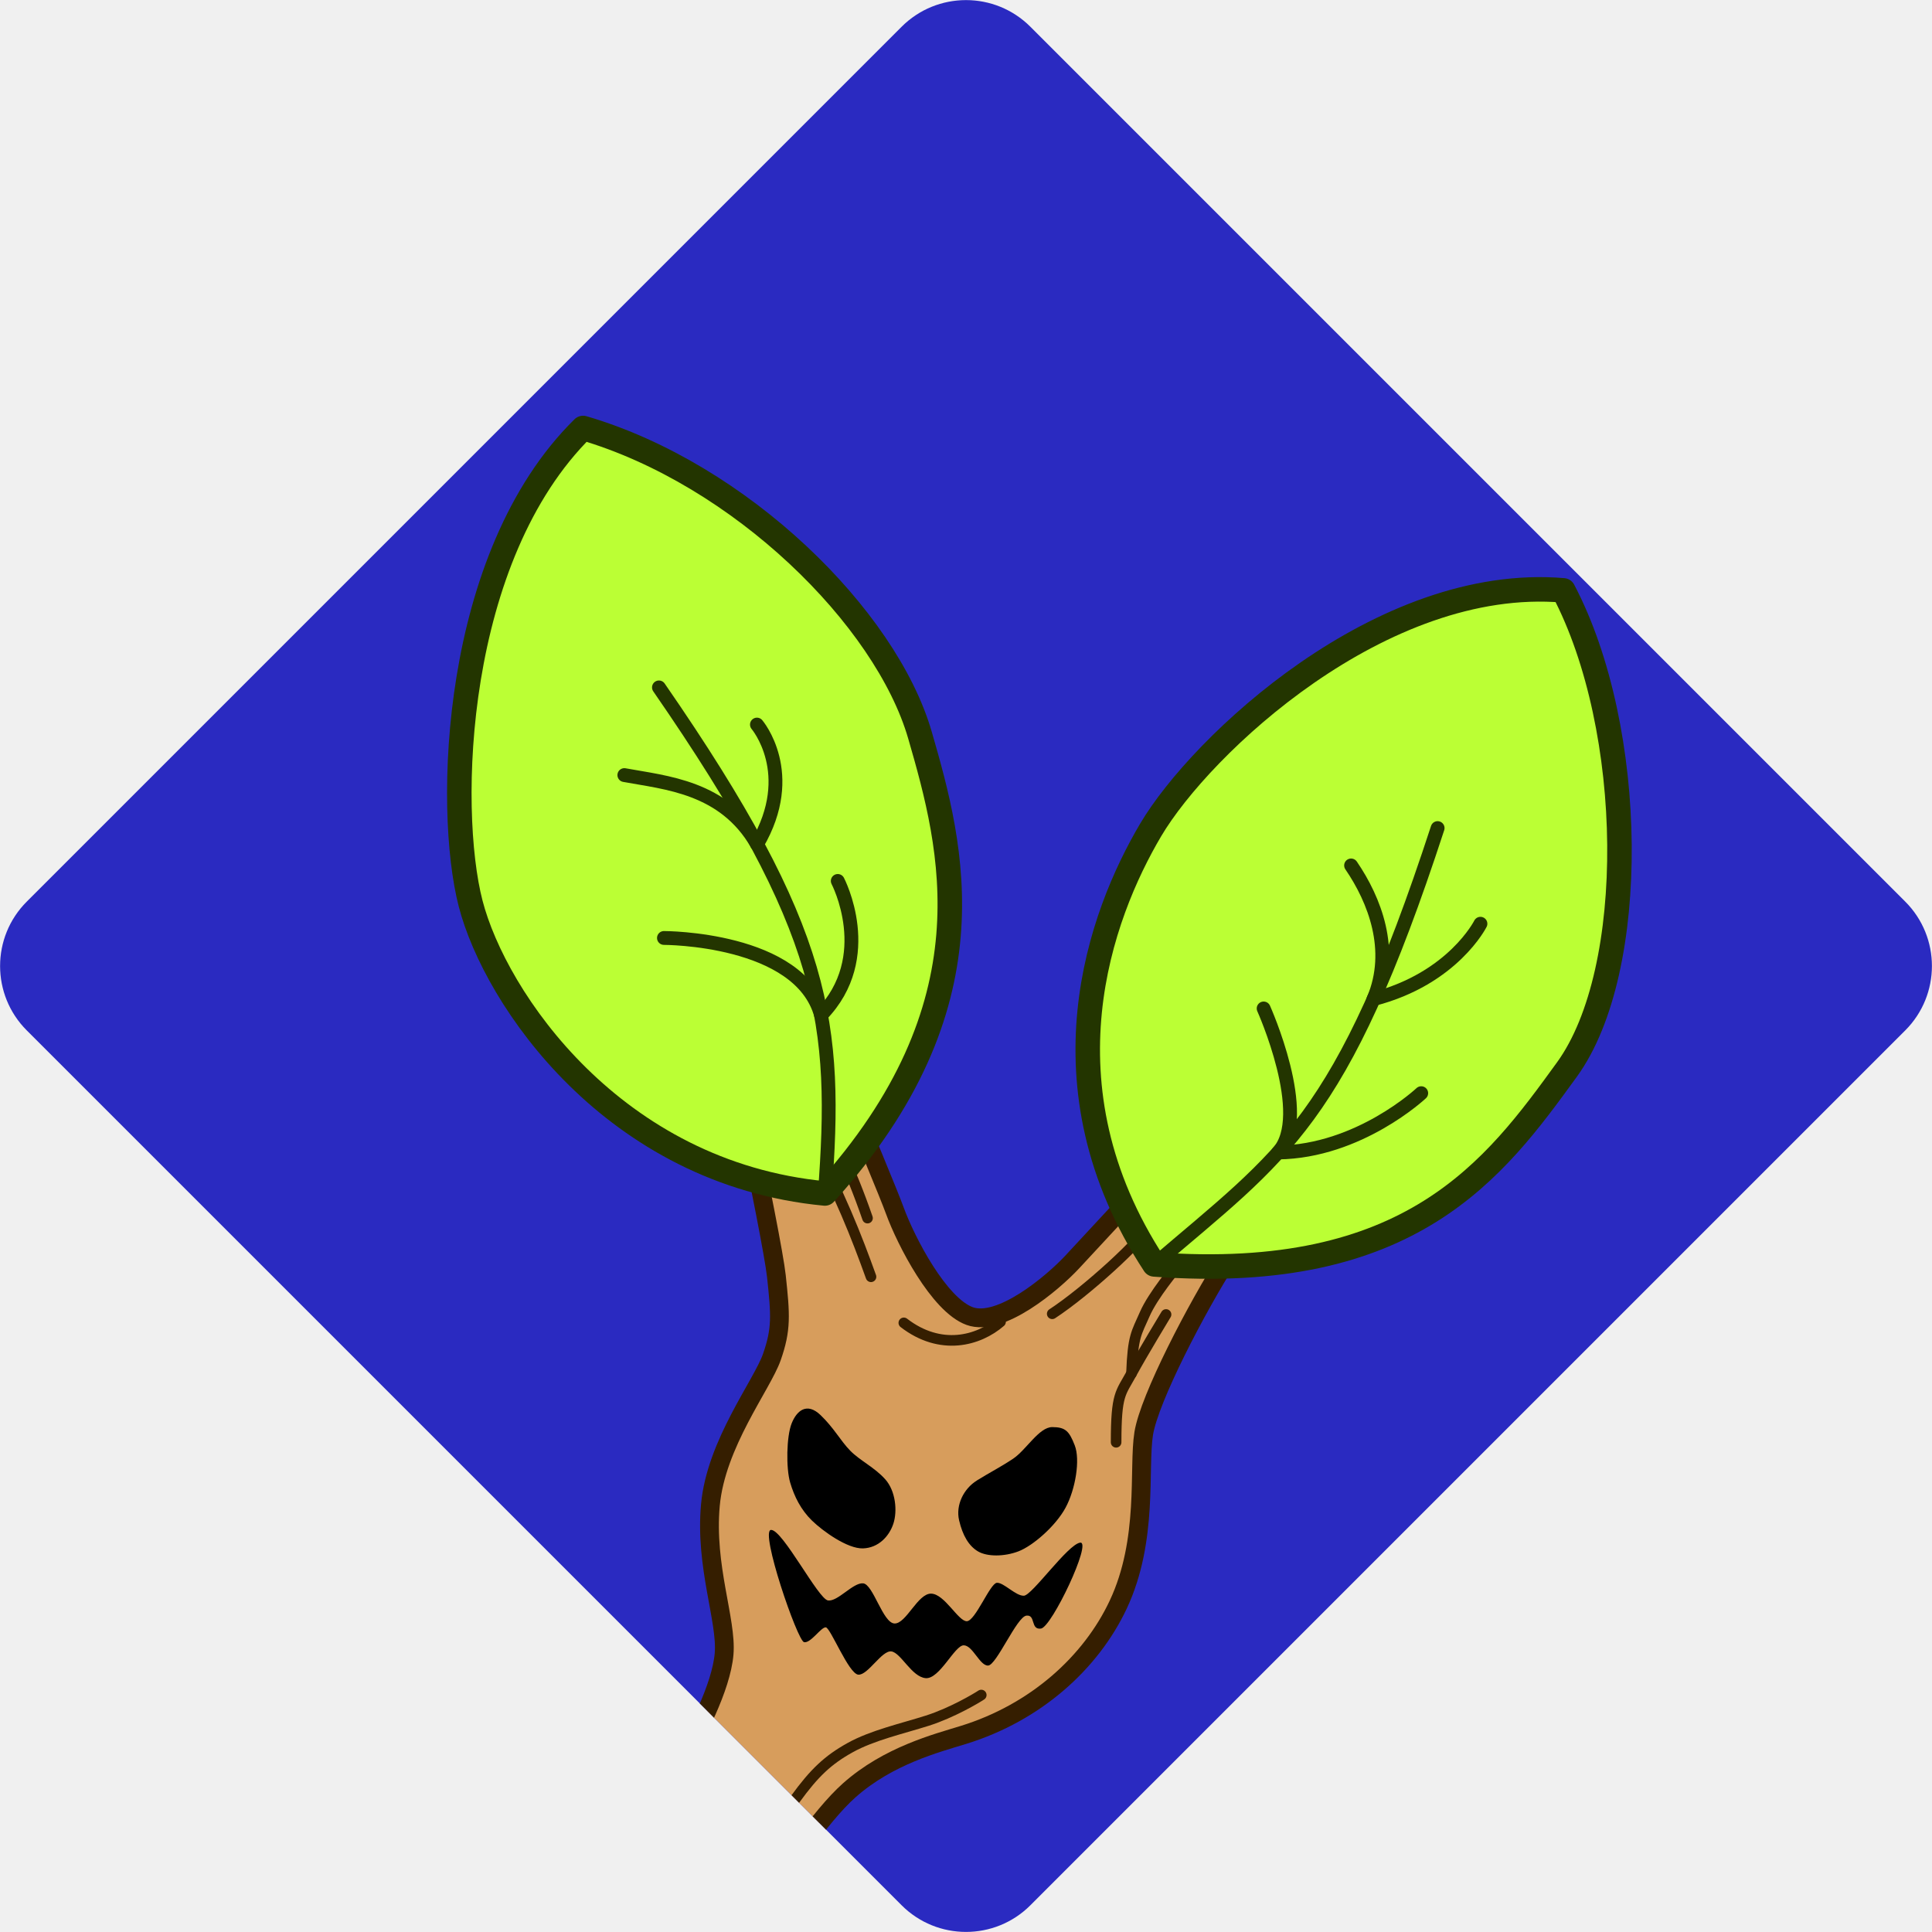
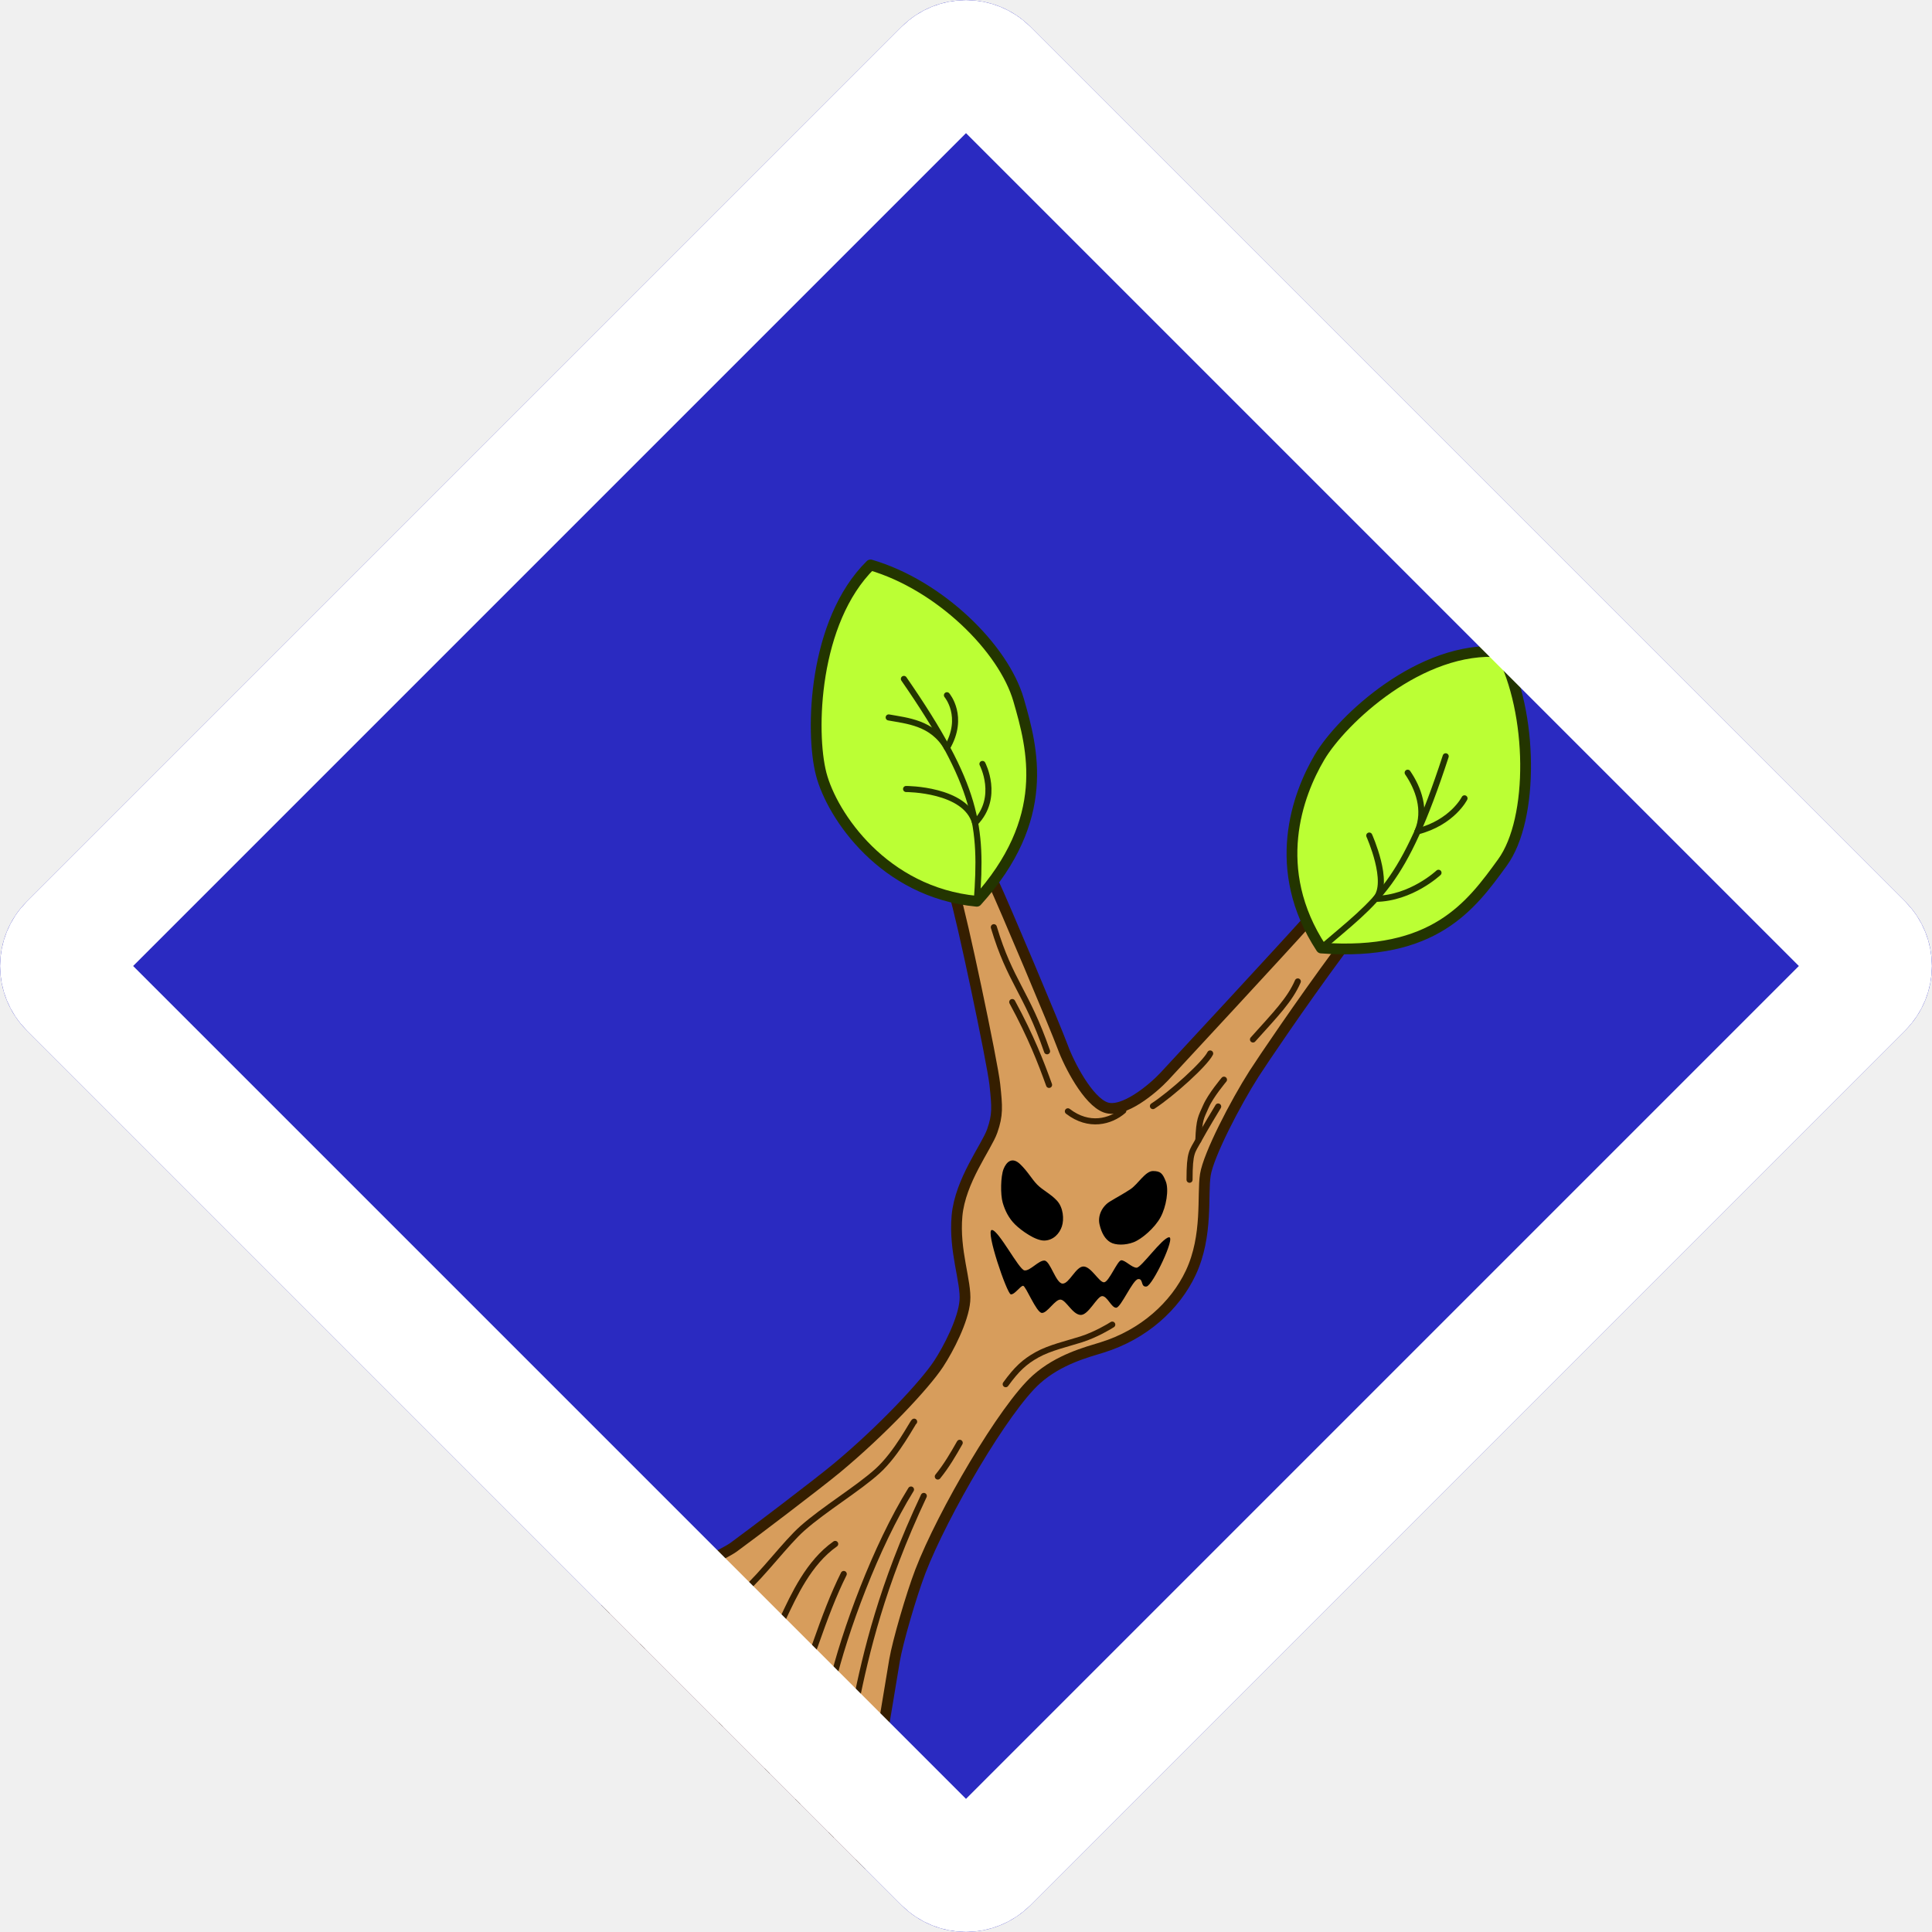
- <svg xmlns="http://www.w3.org/2000/svg" viewBox="204.8 204.8 102.4 102.4">
+ <svg xmlns="http://www.w3.org/2000/svg" viewBox="0 0 512 512">
  <defs id="defs1">
    <clipPath clipPathUnits="userSpaceOnUse" id="clipPath84">
      <rect style="display:inline;opacity:0.397;fill:#333acb;fill-opacity:1;stroke-width:2.267;stroke-linejoin:round" id="rect85" width="370.381" height="370.381" x="-185.19" y="188.598" ry="14.272" transform="rotate(-45)" />
    </clipPath>
    <clipPath clipPathUnits="userSpaceOnUse" id="clipPath86">
      <rect style="display:inline;opacity:0.397;fill:#333acb;fill-opacity:1;stroke-width:1.299;stroke-linejoin:round" id="rect86" width="212.274" height="212.274" x="-69.837" y="282.098" ry="8.18" transform="rotate(-45)" />
    </clipPath>
  </defs>
-   <g id="layer2-4" style="display:inline" transform="translate(32.99998,133)">
-     <rect style="fill:#2a2ac1;fill-opacity:1;stroke-width:0.46;stroke-linejoin:round" id="rect1-8" width="75.229" height="75.229" x="33.096" y="207.045" ry="4.827" transform="rotate(-45)" />
+   <g id="layer2" style="display:inline">
+     <rect style="fill:#2a2ac1;fill-opacity:1;stroke-width:2.302;stroke-linejoin:round" id="rect1" width="376.144" height="376.144" x="-188.072" y="173.967" ry="24.133" transform="rotate(-45)" />
  </g>
-   <g id="layer4-6" transform="translate(32.99998,133)">
-     <g id="g53-5" style="display:inline" clip-path="url(#clipPath86)" transform="matrix(0.3543954,0,0,0.3543954,116.6134,34.80667)">
-       <path style="opacity:1;fill:#d79d5c;fill-opacity:1;stroke:#351e00;stroke-width:2.81;stroke-linejoin:round;stroke-dasharray:none;stroke-opacity:1" d="m 379.354,236.743 c 0,0 -8.546,11.559 -17.855,24.156 -9.833,13.306 -19.892,28.199 -22.041,31.562 -4.804,7.52 -11.854,21.097 -12.689,26.319 -0.836,5.222 0.746,15.887 -3.812,25.588 -4.073,8.668 -12.324,16.136 -23.133,19.478 -4.07,1.258 -11.237,3.092 -17.093,8.29 -8.446,7.497 -24.578,35.16 -30.324,50.129 -2.392,6.231 -5.899,18.344 -6.735,23.149 -0.836,4.804 -10.168,61.448 -10.168,61.448 -22.096,2.177 -48.947,0.225 -63.984,-19.359 -15.036,-19.584 -14.264,-34.927 -7.819,-52.443 0,0 35.391,-15.756 39.986,-19.098 4.595,-3.342 22.001,-16.559 26.92,-20.643 11.697,-9.713 22.95,-21.707 26.553,-27.19 2.578,-3.923 6.437,-11.391 6.855,-16.404 0.418,-5.013 -2.886,-13.048 -2.051,-22.238 0.836,-9.191 7.729,-17.964 9.191,-22.141 1.462,-4.178 1.306,-6.266 0.679,-12.115 -0.627,-5.849 -8.825,-44.7 -10.496,-49.504 -1.671,-4.804 0.209,-17.128 0.209,-17.128 0,0 7.729,9.4 10.026,14.204 2.298,4.804 16.293,38.016 17.964,42.611 1.671,4.595 6.606,14.125 11.201,15.796 4.595,1.671 12.402,-4.935 15.326,-8.068 2.924,-3.133 31.75,-34.256 36.763,-39.896 5.013,-5.64 23.186,-25.274 23.186,-25.274 z" id="path1-0" />
-       <path style="display:inline;opacity:1;fill:none;fill-opacity:1;stroke:#351e00;stroke-width:1.586;stroke-linecap:round;stroke-linejoin:round;stroke-dasharray:none;stroke-opacity:1" d="m 226.377,507.483 c 0,0 4.411,-27.699 9.163,-50.79 2.659,-12.92 6.684,-30.601 17.755,-54.1" id="path5-9" />
-       <path style="display:inline;opacity:1;fill:none;fill-opacity:1;stroke:#351e00;stroke-width:1.586;stroke-linecap:round;stroke-linejoin:round;stroke-dasharray:none;stroke-opacity:1" d="m 249.953,400.922 c -9.191,14.83 -17.337,36.972 -20.679,51.071 -4.961,20.93 -10.462,30.115 -14.126,55.372" id="path6-0" />
-       <path style="display:inline;opacity:1;fill:none;fill-opacity:1;stroke:#351e00;stroke-width:1.586;stroke-linecap:round;stroke-linejoin:round;stroke-dasharray:none;stroke-opacity:1" d="m 232.407,422.959 c -2.691,5.403 -4.831,11.063 -7.52,18.695 -2.688,7.632 -14.917,29.352 -18.799,64.72" id="path7-0" />
-       <path style="display:inline;opacity:1;fill:none;fill-opacity:1;stroke:#351e00;stroke-width:1.586;stroke-linecap:round;stroke-linejoin:round;stroke-dasharray:none;stroke-opacity:1" d="m 256.951,397.528 c 2.307,-2.844 4.025,-5.819 5.718,-8.799" id="path8-6" />
-       <path style="display:inline;opacity:1;fill:none;fill-opacity:1;stroke:#351e00;stroke-width:1.586;stroke-linecap:round;stroke-linejoin:round;stroke-dasharray:none;stroke-opacity:1" d="m 250.778,383.218 c -0.369,0.148 -4.431,8.271 -9.601,12.924 -5.169,4.653 -13.882,9.874 -19.57,14.918 -4.32,3.83 -10.215,11.854 -15.435,16.542 -6.789,6.097 -10.775,8.824 -20.387,12.251 -10.978,3.913 -16.752,4.857 -25.357,6.275" id="path9-1" />
-       <path style="display:inline;opacity:1;fill:none;fill-opacity:1;stroke:#351e00;stroke-width:1.586;stroke-linecap:round;stroke-linejoin:round;stroke-dasharray:none;stroke-opacity:1" d="m 230.174,415.121 c -6.942,4.874 -10.782,13.441 -13.588,19.349 -2.806,5.908 -5.317,13.736 -16.247,27.768 -10.93,14.031 -28.82,25.265 -28.82,25.265" id="path10-3" />
-       <path style="display:inline;opacity:1;fill:none;fill-opacity:1;stroke:#351e00;stroke-width:1.586;stroke-linecap:round;stroke-linejoin:round;stroke-dasharray:none;stroke-opacity:1" d="m 274.669,373.433 c 2.843,-3.914 4.874,-5.834 8.197,-7.68 3.323,-1.846 7.791,-2.843 11.521,-4.025 3.729,-1.182 7.422,-3.397 8.087,-3.84" id="path11-8" />
-       <path style="display:inline;opacity:1;fill:none;fill-opacity:1;stroke:#351e00;stroke-width:1.586;stroke-linecap:round;stroke-linejoin:round;stroke-dasharray:none;stroke-opacity:1" d="m 322.643,320.086 c 0,-7.311 0.679,-7.311 2.298,-10.287 1.619,-2.977 5.17,-8.825 5.17,-8.825" id="path12-9" />
-       <path style="display:inline;opacity:1;fill:none;fill-opacity:1;stroke:#351e00;stroke-width:1.586;stroke-linecap:round;stroke-linejoin:round;stroke-dasharray:none;stroke-opacity:1" d="m 324.941,309.799 c 0.209,-5.64 0.731,-6.005 1.984,-8.877 1.253,-2.872 4.7,-6.945 4.7,-6.945" id="path13-3" />
-       <path style="display:inline;opacity:1;fill:none;fill-opacity:1;stroke:#351e00;stroke-width:1.586;stroke-linecap:round;stroke-linejoin:round;stroke-dasharray:none;stroke-opacity:1" d="m 313.087,300.869 c 4.961,-3.238 13.577,-11.018 14.935,-13.734" id="path14-4" />
-       <path style="display:inline;opacity:1;fill:none;fill-opacity:1;stroke:#351e00;stroke-width:1.586;stroke-linecap:round;stroke-linejoin:round;stroke-dasharray:none;stroke-opacity:1" d="m 339.197,283.48 c 5.953,-6.632 9.608,-10.34 11.697,-15.144" id="path15-4" />
-       <path style="display:inline;opacity:1;fill:none;fill-opacity:1;stroke:#351e00;stroke-width:1.586;stroke-linecap:round;stroke-linejoin:round;stroke-dasharray:none;stroke-opacity:1" d="m 290.893,302.227 c 5.483,4.23 11.153,2.715 14.465,-0.157" id="path16-6" />
-       <path style="display:inline;opacity:1;fill:none;fill-opacity:1;stroke:#351e00;stroke-width:1.586;stroke-linecap:round;stroke-linejoin:round;stroke-dasharray:none;stroke-opacity:1" d="m 276.376,273.715 c 4.961,9.138 7.52,15.823 9.608,21.619" id="path17-0" />
-       <path style="display:inline;opacity:1;fill:none;fill-opacity:1;stroke:#351e00;stroke-width:1.586;stroke-linecap:round;stroke-linejoin:round;stroke-dasharray:none;stroke-opacity:1" d="m 271.572,254.185 c 4.282,14.308 8.46,16.71 13.89,32.376" id="path18-6" />
+   <g id="layer4" style="display:inline">
+     <g id="g53" style="display:inline" clip-path="url(#clipPath84)" transform="matrix(1.015562,0,0,1.015562,-12.42154,-12.42154)">
+       <path style="opacity:1;fill:#d79d5c;fill-opacity:1;stroke:#351e00;stroke-width:2.81;stroke-linejoin:round;stroke-dasharray:none;stroke-opacity:1" d="m 379.354,236.743 c 0,0 -8.546,11.559 -17.855,24.156 -9.833,13.306 -19.892,28.199 -22.041,31.562 -4.804,7.52 -11.854,21.097 -12.689,26.319 -0.836,5.222 0.746,15.887 -3.812,25.588 -4.073,8.668 -12.324,16.136 -23.133,19.478 -4.07,1.258 -11.237,3.092 -17.093,8.29 -8.446,7.497 -24.578,35.16 -30.324,50.129 -2.392,6.231 -5.899,18.344 -6.735,23.149 -0.836,4.804 -10.168,61.448 -10.168,61.448 -22.096,2.177 -48.947,0.225 -63.984,-19.359 -15.036,-19.584 -14.264,-34.927 -7.819,-52.443 0,0 35.391,-15.756 39.986,-19.098 4.595,-3.342 22.001,-16.559 26.92,-20.643 11.697,-9.713 22.95,-21.707 26.553,-27.19 2.578,-3.923 6.437,-11.391 6.855,-16.404 0.418,-5.013 -2.886,-13.048 -2.051,-22.238 0.836,-9.191 7.729,-17.964 9.191,-22.141 1.462,-4.178 1.306,-6.266 0.679,-12.115 -0.627,-5.849 -8.825,-44.7 -10.496,-49.504 -1.671,-4.804 0.209,-17.128 0.209,-17.128 0,0 7.729,9.4 10.026,14.204 2.298,4.804 16.293,38.016 17.964,42.611 1.671,4.595 6.606,14.125 11.201,15.796 4.595,1.671 12.402,-4.935 15.326,-8.068 2.924,-3.133 31.75,-34.256 36.763,-39.896 5.013,-5.64 23.186,-25.274 23.186,-25.274 z" id="path1" />
+       <path style="opacity:1;fill:none;fill-opacity:1;stroke:#351e00;stroke-width:1.586;stroke-linecap:round;stroke-linejoin:round;stroke-dasharray:none;stroke-opacity:1" d="m 226.377,507.483 c 0,0 4.411,-27.699 9.163,-50.79 2.659,-12.92 6.684,-30.601 17.755,-54.1" id="path5" />
+       <path style="opacity:1;fill:none;fill-opacity:1;stroke:#351e00;stroke-width:1.586;stroke-linecap:round;stroke-linejoin:round;stroke-dasharray:none;stroke-opacity:1" d="m 249.953,400.922 c -9.191,14.83 -17.337,36.972 -20.679,51.071 -4.961,20.93 -10.462,30.115 -14.126,55.372" id="path6" />
+       <path style="opacity:1;fill:none;fill-opacity:1;stroke:#351e00;stroke-width:1.586;stroke-linecap:round;stroke-linejoin:round;stroke-dasharray:none;stroke-opacity:1" d="m 232.407,422.959 c -2.691,5.403 -4.831,11.063 -7.52,18.695 -2.688,7.632 -14.917,29.352 -18.799,64.72" id="path7" />
+       <path style="opacity:1;fill:none;fill-opacity:1;stroke:#351e00;stroke-width:1.586;stroke-linecap:round;stroke-linejoin:round;stroke-dasharray:none;stroke-opacity:1" d="m 256.951,397.528 c 2.307,-2.844 4.025,-5.819 5.718,-8.799" id="path8" />
+       <path style="opacity:1;fill:none;fill-opacity:1;stroke:#351e00;stroke-width:1.586;stroke-linecap:round;stroke-linejoin:round;stroke-dasharray:none;stroke-opacity:1" d="m 250.778,383.218 c -0.369,0.148 -4.431,8.271 -9.601,12.924 -5.169,4.653 -13.882,9.874 -19.57,14.918 -4.32,3.83 -10.215,11.854 -15.435,16.542 -6.789,6.097 -10.775,8.824 -20.387,12.251 -10.978,3.913 -16.752,4.857 -25.357,6.275" id="path9" />
+       <path style="opacity:1;fill:none;fill-opacity:1;stroke:#351e00;stroke-width:1.586;stroke-linecap:round;stroke-linejoin:round;stroke-dasharray:none;stroke-opacity:1" d="m 230.174,415.121 c -6.942,4.874 -10.782,13.441 -13.588,19.349 -2.806,5.908 -5.317,13.736 -16.247,27.768 -10.93,14.031 -28.82,25.265 -28.82,25.265" id="path10" />
+       <path style="opacity:1;fill:none;fill-opacity:1;stroke:#351e00;stroke-width:1.586;stroke-linecap:round;stroke-linejoin:round;stroke-dasharray:none;stroke-opacity:1" d="m 274.669,373.433 c 2.843,-3.914 4.874,-5.834 8.197,-7.68 3.323,-1.846 7.791,-2.843 11.521,-4.025 3.729,-1.182 7.422,-3.397 8.087,-3.84" id="path11" />
+       <path style="opacity:1;fill:none;fill-opacity:1;stroke:#351e00;stroke-width:1.586;stroke-linecap:round;stroke-linejoin:round;stroke-dasharray:none;stroke-opacity:1" d="m 322.643,320.086 c 0,-7.311 0.679,-7.311 2.298,-10.287 1.619,-2.977 5.17,-8.825 5.17,-8.825" id="path12" />
+       <path style="opacity:1;fill:none;fill-opacity:1;stroke:#351e00;stroke-width:1.586;stroke-linecap:round;stroke-linejoin:round;stroke-dasharray:none;stroke-opacity:1" d="m 324.941,309.799 c 0.209,-5.64 0.731,-6.005 1.984,-8.877 1.253,-2.872 4.7,-6.945 4.7,-6.945" id="path13" />
+       <path style="opacity:1;fill:none;fill-opacity:1;stroke:#351e00;stroke-width:1.586;stroke-linecap:round;stroke-linejoin:round;stroke-dasharray:none;stroke-opacity:1" d="m 313.087,300.869 c 4.961,-3.238 13.577,-11.018 14.935,-13.734" id="path14" />
+       <path style="opacity:1;fill:none;fill-opacity:1;stroke:#351e00;stroke-width:1.586;stroke-linecap:round;stroke-linejoin:round;stroke-dasharray:none;stroke-opacity:1" d="m 339.197,283.48 c 5.953,-6.632 9.608,-10.34 11.697,-15.144" id="path15" />
+       <path style="opacity:1;fill:none;fill-opacity:1;stroke:#351e00;stroke-width:1.586;stroke-linecap:round;stroke-linejoin:round;stroke-dasharray:none;stroke-opacity:1" d="m 290.893,302.227 c 5.483,4.23 11.153,2.715 14.465,-0.157" id="path16" />
+       <path style="opacity:1;fill:none;fill-opacity:1;stroke:#351e00;stroke-width:1.586;stroke-linecap:round;stroke-linejoin:round;stroke-dasharray:none;stroke-opacity:1" d="m 276.376,273.715 c 4.961,9.138 7.52,15.823 9.608,21.619" id="path17" />
+       <path style="opacity:1;fill:none;fill-opacity:1;stroke:#351e00;stroke-width:1.586;stroke-linecap:round;stroke-linejoin:round;stroke-dasharray:none;stroke-opacity:1" d="m 271.572,254.185 c 4.282,14.308 8.46,16.71 13.89,32.376" id="path18" />
    </g>
  </g>
-   <g id="layer3-6" transform="translate(32.99998,133)">
-     <path style="opacity:1;fill:#000000;fill-opacity:1;stroke:none;stroke-width:0.996;stroke-linejoin:round;stroke-dasharray:none;stroke-opacity:1" d="m 223.572,150.271 c 0.696,-0.433 1.238,-0.699 1.926,-1.157 0.688,-0.458 1.372,-1.676 2.073,-1.675 0.701,0.001 0.9,0.214 1.194,0.972 0.294,0.758 0.042,2.321 -0.49,3.303 -0.532,0.982 -1.738,2.02 -2.491,2.309 -0.753,0.289 -1.661,0.291 -2.145,0.006 -0.484,-0.284 -0.817,-0.839 -1.005,-1.651 -0.188,-0.812 0.244,-1.673 0.94,-2.106 z" id="path2-1" />
-     <path style="opacity:1;fill:#000000;fill-opacity:1;stroke:none;stroke-width:0.996;stroke-linejoin:round;stroke-dasharray:none;stroke-opacity:1" d="m 218.718,150.203 c 0.56,0.629 0.651,1.692 0.432,2.356 -0.219,0.664 -0.785,1.282 -1.61,1.309 -0.824,0.026 -2.133,-0.916 -2.709,-1.479 -0.576,-0.563 -0.929,-1.256 -1.152,-2.015 -0.222,-0.759 -0.196,-2.434 0.079,-3.128 0.275,-0.694 0.816,-1.13 1.531,-0.445 0.715,0.685 1.057,1.357 1.57,1.884 0.513,0.527 1.298,0.889 1.858,1.518 z" id="path3-8" />
-     <path style="opacity:1;fill:#000000;fill-opacity:1;stroke:none;stroke-width:0.996;stroke-linejoin:round;stroke-dasharray:none;stroke-opacity:1" d="m 214.421,158.839 c 0.352,0.063 0.898,-0.805 1.147,-0.787 0.25,0.018 1.212,2.461 1.721,2.508 0.509,0.046 1.249,-1.305 1.758,-1.231 0.509,0.074 1.073,1.351 1.814,1.416 0.74,0.065 1.536,-1.74 2.017,-1.74 0.481,0 0.851,1.092 1.295,1.073 0.444,-0.018 1.518,-2.582 2.026,-2.646 0.509,-0.065 0.204,0.768 0.777,0.685 0.574,-0.083 2.728,-4.643 2.073,-4.553 -0.655,0.091 -2.545,2.794 -2.98,2.813 -0.435,0.018 -1.073,-0.712 -1.434,-0.685 -0.361,0.028 -1.138,2.026 -1.592,2.036 -0.453,0.009 -1.175,-1.444 -1.888,-1.462 -0.713,-0.018 -1.323,1.601 -1.943,1.582 -0.62,-0.018 -1.129,-2.082 -1.666,-2.128 -0.537,-0.046 -1.342,0.981 -1.86,0.907 -0.518,-0.074 -2.4,-3.748 -3.017,-3.738 -0.617,0.01 1.397,5.887 1.749,5.95 z" id="path4-4" />
+   <g id="layer3" style="display:inline">
+     <path style="opacity:1;fill:#000000;fill-opacity:1;stroke:none;stroke-width:2.853;stroke-linejoin:round;stroke-dasharray:none;stroke-opacity:1" d="m 294.08,318.454 c 1.995,-1.24 3.547,-2.003 5.518,-3.316 1.971,-1.313 3.932,-4.803 5.94,-4.799 2.008,0.003 2.578,0.612 3.421,2.784 0.843,2.172 0.12,6.652 -1.405,9.466 -1.525,2.814 -4.979,5.789 -7.137,6.615 -2.158,0.827 -4.759,0.833 -6.147,0.017 -1.388,-0.815 -2.342,-2.406 -2.881,-4.732 -0.539,-2.326 0.698,-4.796 2.693,-6.036 z" id="path2" />
+     <path style="opacity:1;fill:#000000;fill-opacity:1;stroke:none;stroke-width:2.853;stroke-linejoin:round;stroke-dasharray:none;stroke-opacity:1" d="m 280.171,318.261 c 1.606,1.803 1.865,4.847 1.237,6.75 -0.627,1.903 -2.25,3.675 -4.612,3.75 -2.362,0.075 -6.112,-2.625 -7.762,-4.237 -1.65,-1.612 -2.662,-3.6 -3.3,-5.775 -0.637,-2.175 -0.562,-6.975 0.225,-8.962 0.787,-1.987 2.338,-3.237 4.387,-1.275 2.05,1.962 3.029,3.89 4.5,5.4 1.471,1.51 3.719,2.547 5.325,4.35 z" id="path3" />
+     <path style="opacity:1;fill:#000000;fill-opacity:1;stroke:none;stroke-width:2.853;stroke-linejoin:round;stroke-dasharray:none;stroke-opacity:1" d="m 267.858,343.006 c 1.009,0.181 2.572,-2.307 3.288,-2.254 0.716,0.053 3.474,7.053 4.932,7.186 1.458,0.133 3.58,-3.739 5.038,-3.527 1.458,0.212 3.076,3.871 5.197,4.057 2.121,0.186 4.402,-4.985 5.781,-4.985 1.379,0 2.439,3.129 3.712,3.076 1.273,-0.053 4.349,-7.398 5.807,-7.584 1.458,-0.186 0.583,2.201 2.227,1.962 1.644,-0.239 7.817,-13.306 5.94,-13.046 -1.877,0.26 -7.292,8.008 -8.538,8.061 -1.246,0.053 -3.076,-2.042 -4.11,-1.962 -1.034,0.08 -3.261,5.807 -4.561,5.834 -1.299,0.026 -3.368,-4.137 -5.409,-4.19 -2.042,-0.053 -3.792,4.587 -5.568,4.534 -1.777,-0.053 -3.235,-5.966 -4.773,-6.099 -1.538,-0.133 -3.845,2.811 -5.33,2.599 -1.485,-0.212 -6.877,-10.74 -8.644,-10.713 -1.767,0.028 4.002,16.869 5.012,17.05 z" id="path4" />
  </g>
-   <g id="layer5-9" transform="translate(32.99998,133)">
-     <g id="g23-6" transform="matrix(0.4888386,0,0,0.4888386,57.04793,5.321893)">
-       <path style="opacity:1;fill:#bbff34;fill-opacity:1;stroke:#233500;stroke-width:2.657;stroke-linecap:round;stroke-linejoin:round;stroke-dasharray:none;stroke-opacity:1" d="m 404.247,200 c 7.901,15.012 8.198,41.185 0.395,51.951 -7.802,10.765 -16.889,23.21 -44.741,21.136 -12.741,-19.457 -5.827,-37.926 -0.395,-47.111 5.432,-9.185 24.988,-27.654 44.741,-25.975 z" id="path19-3" />
-       <path style="display:inline;opacity:1;fill:none;fill-opacity:1;stroke:#233500;stroke-width:1.5;stroke-linecap:round;stroke-linejoin:round;stroke-dasharray:none;stroke-opacity:1" d="m 359.901,273.086 c 13.991,-12.006 20.249,-15.256 30.716,-47.309" id="path20-7" />
-       <path style="display:inline;opacity:1;fill:none;fill-opacity:1;stroke:#233500;stroke-width:1.5;stroke-linecap:round;stroke-linejoin:round;stroke-dasharray:none;stroke-opacity:1" d="m 383.681,244.314 c 2.221,-5.297 0.122,-10.734 -2.446,-14.487" id="path21-8" />
-       <path style="display:inline;opacity:1;fill:none;fill-opacity:1;stroke:#233500;stroke-width:1.5;stroke-linecap:round;stroke-linejoin:round;stroke-dasharray:none;stroke-opacity:1" d="m 383.681,244.314 c 8.616,-2.24 11.579,-8.166 11.579,-8.166" id="path22-8" />
-       <path style="display:inline;opacity:1;fill:none;fill-opacity:1;stroke:#233500;stroke-width:1.5;stroke-linecap:round;stroke-linejoin:round;stroke-dasharray:none;stroke-opacity:1" d="m 388.84,254.519 c 0,0 -6.716,6.321 -15.516,6.43 3.651,-3.996 -1.57,-15.615 -1.57,-15.615" id="path23-2" />
+   <g id="layer5" style="display:inline">
+     <g id="g23" transform="matrix(1.073907,0,0,1.073907,-36.36262,-42.03542)">
+       <path style="opacity:1;fill:#bbff34;fill-opacity:1;stroke:#233500;stroke-width:2.657;stroke-linecap:round;stroke-linejoin:round;stroke-dasharray:none;stroke-opacity:1" d="m 404.247,200 c 7.901,15.012 8.198,41.185 0.395,51.951 -7.802,10.765 -16.889,23.21 -44.741,21.136 -12.741,-19.457 -5.827,-37.926 -0.395,-47.111 5.432,-9.185 24.988,-27.654 44.741,-25.975 z" id="path19" />
+       <path style="opacity:1;fill:none;fill-opacity:1;stroke:#233500;stroke-width:1.5;stroke-linecap:round;stroke-linejoin:round;stroke-dasharray:none;stroke-opacity:1" d="m 359.901,273.086 c 13.991,-12.006 20.249,-15.256 30.716,-47.309" id="path20" />
+       <path style="opacity:1;fill:none;fill-opacity:1;stroke:#233500;stroke-width:1.5;stroke-linecap:round;stroke-linejoin:round;stroke-dasharray:none;stroke-opacity:1" d="m 383.681,244.314 c 2.221,-5.297 0.122,-10.734 -2.446,-14.487" id="path21" />
+       <path style="opacity:1;fill:none;fill-opacity:1;stroke:#233500;stroke-width:1.5;stroke-linecap:round;stroke-linejoin:round;stroke-dasharray:none;stroke-opacity:1" d="m 383.681,244.314 c 8.616,-2.24 11.579,-8.166 11.579,-8.166" id="path22" />
+       <path style="opacity:1;fill:none;fill-opacity:1;stroke:#233500;stroke-width:1.5;stroke-linecap:round;stroke-linejoin:round;stroke-dasharray:none;stroke-opacity:1" d="m 388.84,254.519 c 0,0 -6.716,6.321 -15.516,6.43 3.651,-3.996 -1.57,-15.615 -1.57,-15.615" id="path23" />
    </g>
-     <g id="g23-5-9" transform="matrix(0.3449806,-0.3463403,0.3463403,0.3449806,-6.225151,165.632)">
-       <path style="opacity:1;fill:#bbff34;fill-opacity:1;stroke:#233500;stroke-width:2.657;stroke-linecap:round;stroke-linejoin:round;stroke-dasharray:none;stroke-opacity:1" d="m 404.741,200.1 c 8.493,15.606 8.616,37.753 2.178,49.386 -6.124,11.065 -15.019,26.473 -42.482,27.758 -14.621,-17.781 -10.267,-40.206 -4.835,-49.391 5.432,-9.185 25.285,-27.95 45.139,-27.752 z" id="path19-5-1" />
-       <path style="display:inline;opacity:1;fill:none;fill-opacity:1;stroke:#233500;stroke-width:1.5;stroke-linecap:round;stroke-linejoin:round;stroke-dasharray:none;stroke-opacity:1" d="m 364.436,277.243 c 13.991,-12.006 20.332,-19.777 26.181,-51.466" id="path20-1-3" />
-       <path style="display:inline;opacity:1;fill:none;fill-opacity:1;stroke:#233500;stroke-width:1.5;stroke-linecap:round;stroke-linejoin:round;stroke-dasharray:none;stroke-opacity:1" d="m 386.083,245.312 c 1.881,-6.943 -2.281,-11.732 -4.849,-15.485" id="path21-7-5" />
-       <path style="display:inline;opacity:1;fill:none;fill-opacity:1;stroke:#233500;stroke-width:1.5;stroke-linecap:round;stroke-linejoin:round;stroke-dasharray:none;stroke-opacity:1" d="m 386.083,245.312 c 8.616,-2.24 9.176,-9.164 9.176,-9.164" id="path22-1-9" />
-       <path style="display:inline;opacity:1;fill:none;fill-opacity:1;stroke:#233500;stroke-width:1.5;stroke-linecap:round;stroke-linejoin:round;stroke-dasharray:none;stroke-opacity:1" d="m 389.432,254.322 c 0,0 -2.787,8.878 -11.588,8.986 4.324,-7.549 -6.092,-17.975 -6.092,-17.975" id="path23-1-8" />
+     <g id="g23-5" transform="matrix(0.7578716,-0.7608586,0.7608586,0.7578716,-228.2813,306.0137)">
+       <path style="opacity:1;fill:#bbff34;fill-opacity:1;stroke:#233500;stroke-width:2.657;stroke-linecap:round;stroke-linejoin:round;stroke-dasharray:none;stroke-opacity:1" d="m 404.741,200.1 c 8.493,15.606 8.616,37.753 2.178,49.386 -6.124,11.065 -15.019,26.473 -42.482,27.758 -14.621,-17.781 -10.267,-40.206 -4.835,-49.391 5.432,-9.185 25.285,-27.95 45.139,-27.752 z" id="path19-5" />
+       <path style="opacity:1;fill:none;fill-opacity:1;stroke:#233500;stroke-width:1.5;stroke-linecap:round;stroke-linejoin:round;stroke-dasharray:none;stroke-opacity:1" d="m 364.436,277.243 c 13.991,-12.006 20.332,-19.777 26.181,-51.466" id="path20-1" />
+       <path style="opacity:1;fill:none;fill-opacity:1;stroke:#233500;stroke-width:1.5;stroke-linecap:round;stroke-linejoin:round;stroke-dasharray:none;stroke-opacity:1" d="m 386.083,245.312 c 1.881,-6.943 -2.281,-11.732 -4.849,-15.485" id="path21-7" />
+       <path style="opacity:1;fill:none;fill-opacity:1;stroke:#233500;stroke-width:1.5;stroke-linecap:round;stroke-linejoin:round;stroke-dasharray:none;stroke-opacity:1" d="m 386.083,245.312 c 8.616,-2.24 9.176,-9.164 9.176,-9.164" id="path22-1" />
+       <path style="opacity:1;fill:none;fill-opacity:1;stroke:#233500;stroke-width:1.5;stroke-linecap:round;stroke-linejoin:round;stroke-dasharray:none;stroke-opacity:1" d="m 389.432,254.322 c 0,0 -2.787,8.878 -11.588,8.986 4.324,-7.549 -6.092,-17.975 -6.092,-17.975" id="path23-1" />
    </g>
  </g>
+   <g>
+     <rect x="-172.072" y="189.967" width="344.144" height="344.144" ry="8.133" transform="rotate(-45)" style="fill:none;stroke:#ffffff;stroke-width:32;stroke-linejoin:round" />
+   </g>
</svg>
